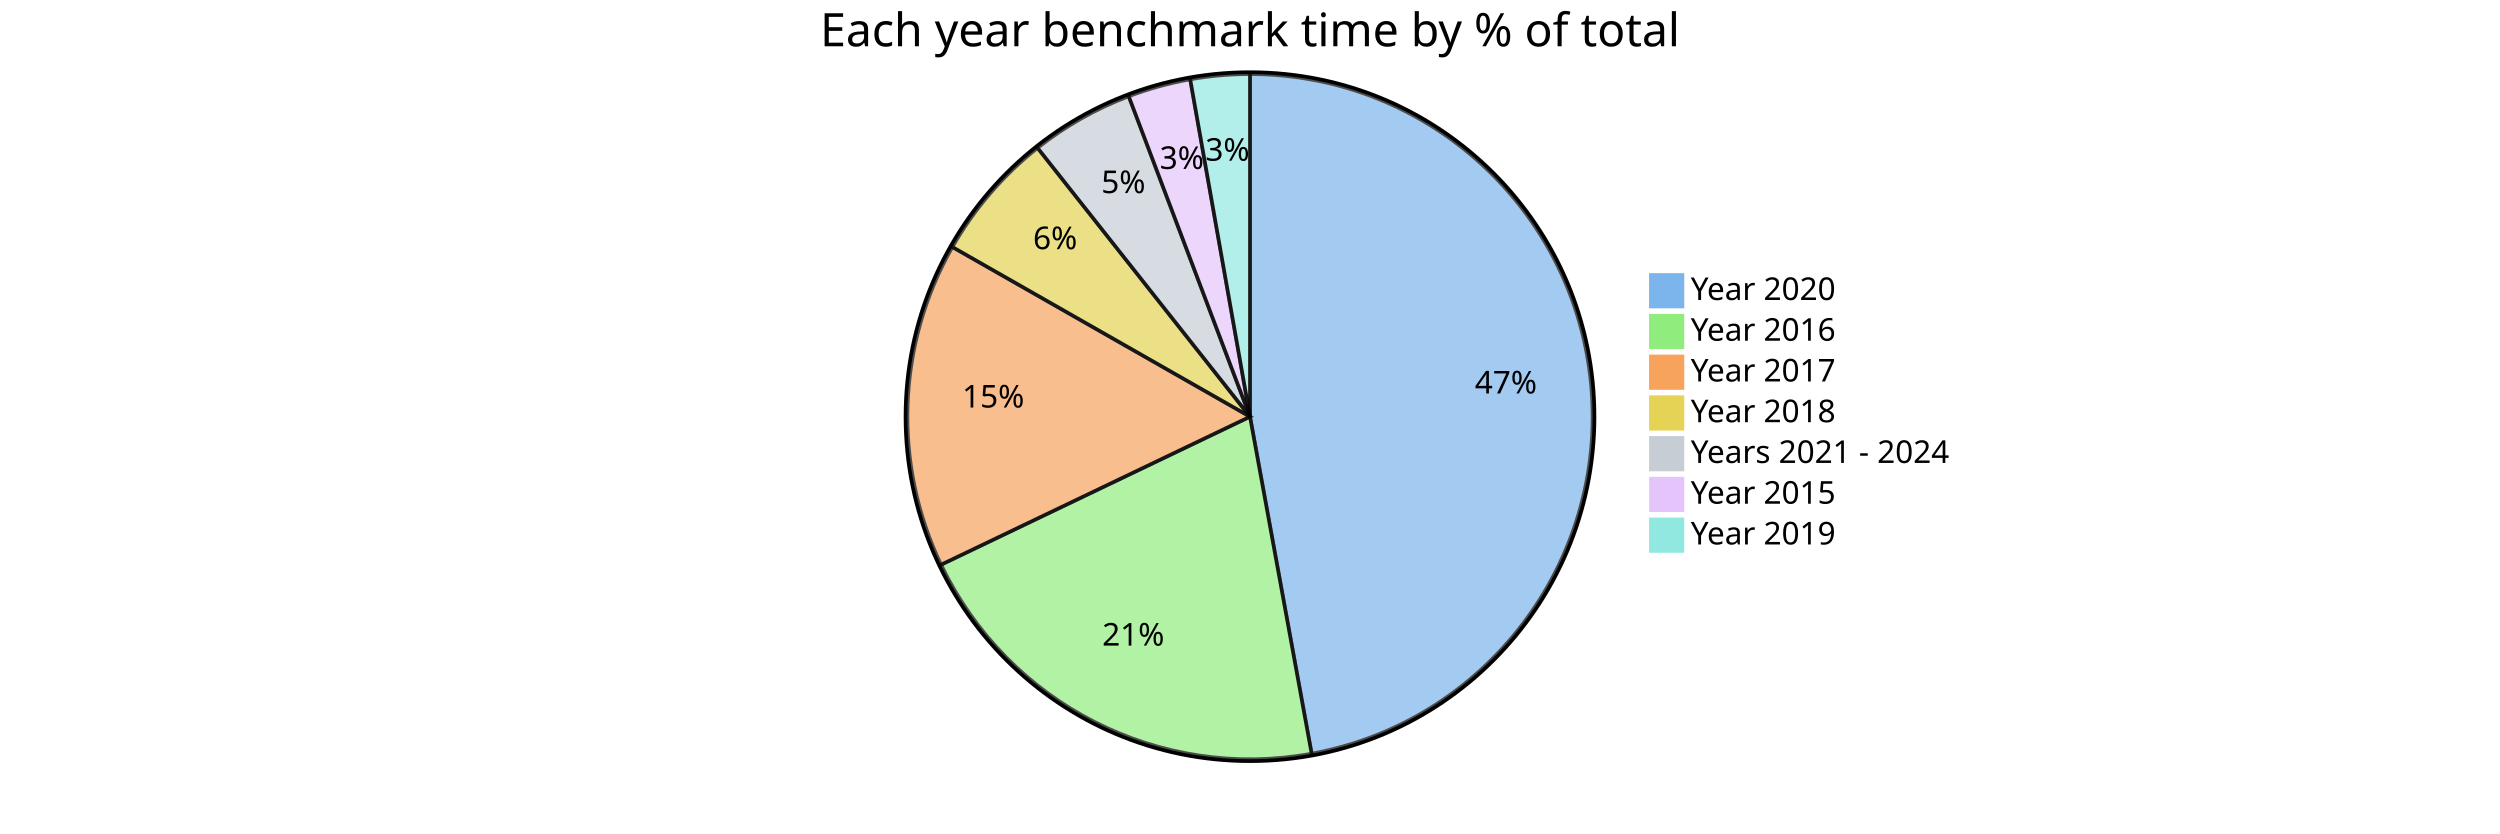
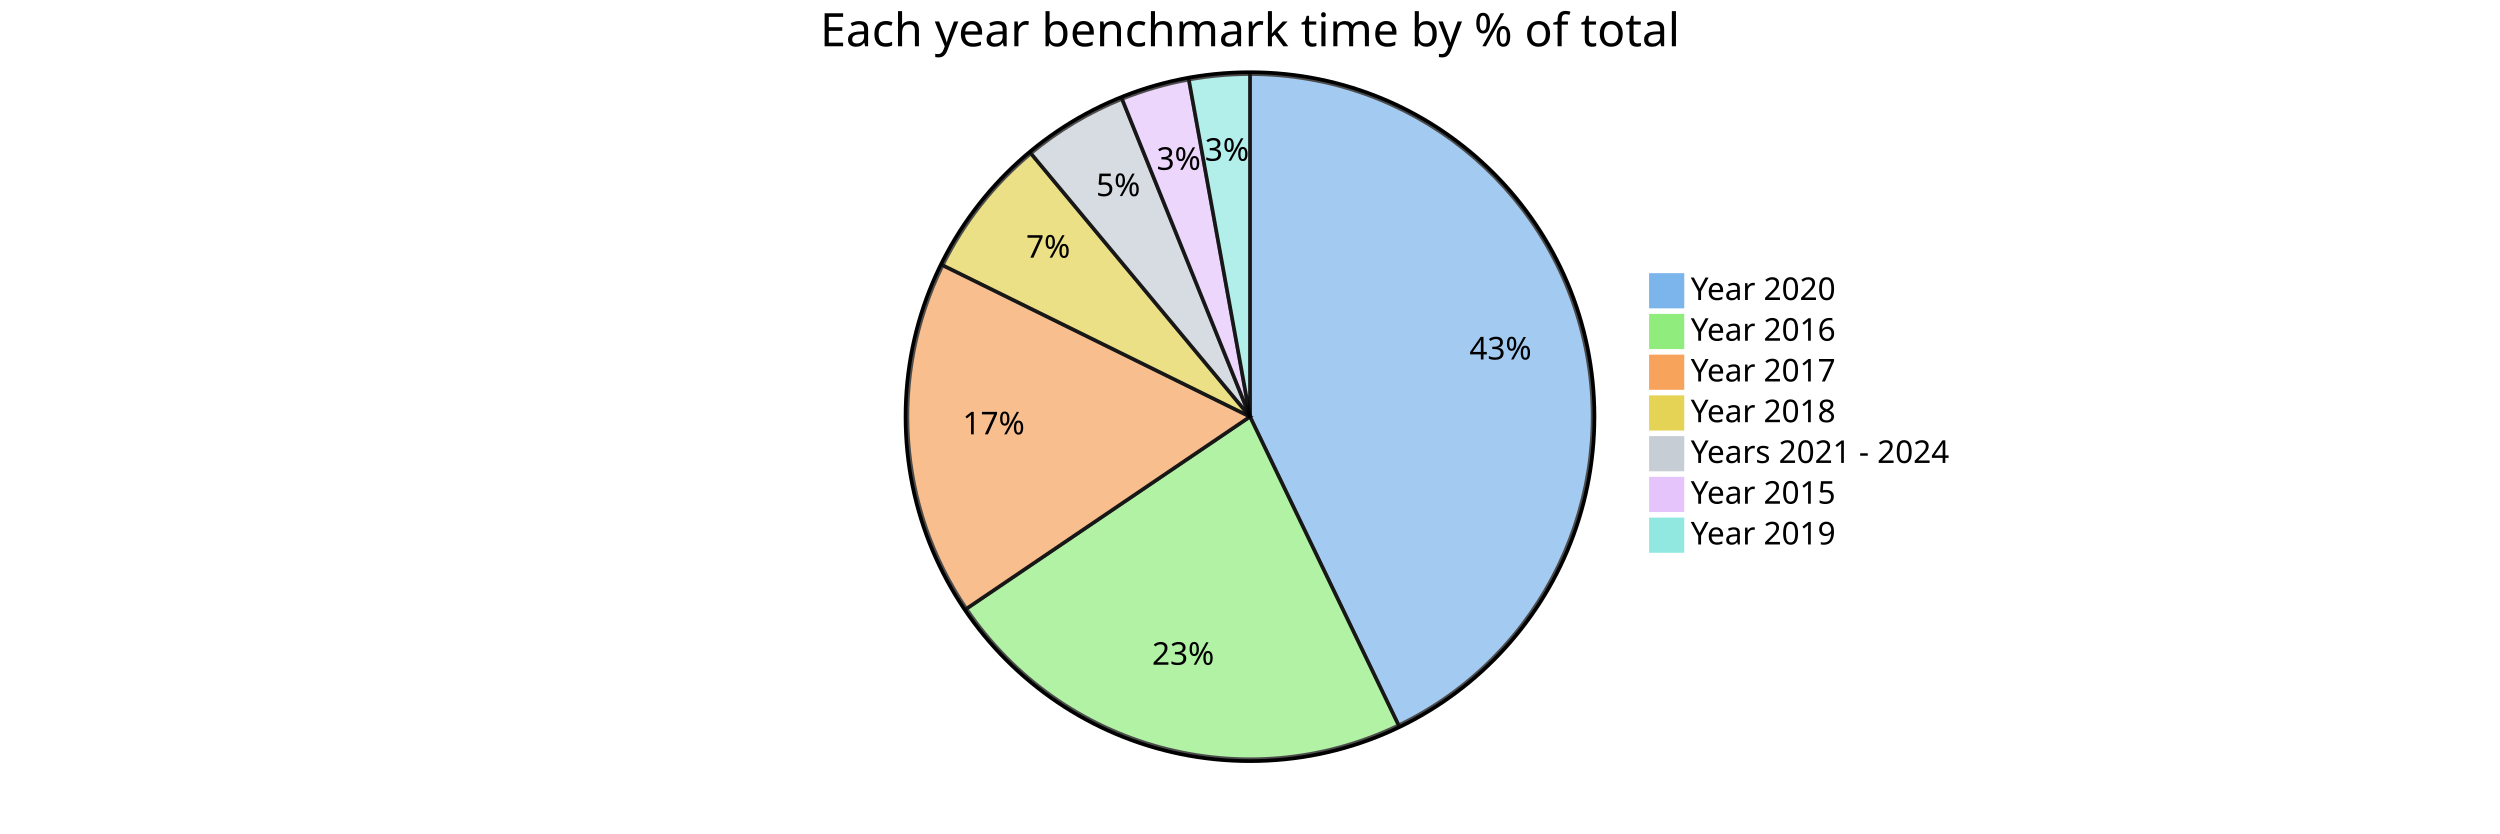
<svg xmlns="http://www.w3.org/2000/svg" viewBox="0 0 1350 450" preserveAspectRatio="xMidYMin">
  <style>
		text {font-family:sans-serif;font-size:17px;}
		.pieOuterCircle {stroke:black;stroke-width:2px;fill:none;}
		.pieCircle {stroke:black;stroke-width:2px;opacity:0.7;}
		.slice {text-anchor:middle;}
		.pieTitleText {text-anchor:middle;font-size:25px;}
	</style>
  <g transform="translate(675,225)">
    <circle class="pieOuterCircle" cx="0" cy="0" r="186" />
-     <path class="pieCircle" d="M0,-185A185,185,0,0,1,33.29,181.98L0,0Z" fill="#7cb5ec" />
-     <path class="pieCircle" d="M33.29,181.98A185,185,0,0,1,-166.836,79.942L0,0Z" fill="#90ed7d" />
-     <path class="pieCircle" d="M-166.836,79.942A185,185,0,0,1,-160.719,-91.62L0,0Z" fill="#f7a35c" />
-     <path class="pieCircle" d="M-160.719,-91.62A185,185,0,0,1,-114.721,-145.134L0,0Z" fill="#e4d354" />
-     <path class="pieCircle" d="M-114.721,-145.134A185,185,0,0,1,-65.492,-173.019L0,0Z" fill="#c6cdd5" />
-     <path class="pieCircle" d="M-65.492,-173.019A185,185,0,0,1,-32.291,-182.16L0,0Z" fill="#e4c4fb" />
-     <path class="pieCircle" d="M-32.291,-182.16A185,185,0,0,1,0,-185L0,0Z" fill="#91e8e1" />
-     <text class="slice" style="text-anchor: middle;" transform="translate(138.1826,-12.53486)">47%</text>
-     <text class="slice" style="text-anchor: middle;" transform="translate(-63.02507,123.6099)">21%</text>
-     <text class="slice" style="text-anchor: middle;" transform="translate(-138.6619,-4.943672)">15%</text>
-     <text class="slice" style="text-anchor: middle;" transform="translate(-105.2217,-90.44308)">6%</text>
-     <text class="slice" style="text-anchor: middle;" transform="translate(-68.38445,-120.7275)">5%</text>
-     <text class="slice" style="text-anchor: middle;" transform="translate(-36.8288,-133.7729)">3%</text>
-     <text class="slice" style="text-anchor: middle;" transform="translate(-12.15601,-138.2165)">3%</text>
+     <path class="pieCircle" d="M0,-185A185,185,0,0,1,80.268,166.679L0,0Z" fill="#7cb5ec" />
+     <path class="pieCircle" d="M80.268,166.679A185,185,0,0,1,-153.165,103.756L0,0Z" fill="#90ed7d" />
+     <path class="pieCircle" d="M-153.165,103.756A185,185,0,0,1,-165.952,-81.761L0,0Z" fill="#f7a35c" />
+     <path class="pieCircle" d="M-165.952,-81.761A185,185,0,0,1,-118.349,-142.191L0,0Z" fill="#e4d354" />
+     <path class="pieCircle" d="M-118.349,-142.191A185,185,0,0,1,-69.131,-171.598L0,0Z" fill="#c6cdd5" />
+     <path class="pieCircle" d="M-69.131,-171.598A185,185,0,0,1,-33.033,-182.027L0,0Z" fill="#e4c4fb" />
+     <path class="pieCircle" d="M-33.033,-182.027A185,185,0,0,1,0,-185L0,0Z" fill="#91e8e1" />
+     <text class="slice" style="text-anchor: middle;" transform="translate(135.2712,-30.87478)">43%</text>
+     <text class="slice" style="text-anchor: middle;" transform="translate(-36.1116,133.9683)">23%</text>
+     <text class="slice" style="text-anchor: middle;" transform="translate(-138.4216,9.540663)">17%</text>
+     <text class="slice" style="text-anchor: middle;" transform="translate(-108.9948,-85.85853)">7%</text>
+     <text class="slice" style="text-anchor: middle;" transform="translate(-71.16477,-119.1098)">5%</text>
+     <text class="slice" style="text-anchor: middle;" transform="translate(-38.51065,-133.2985)">3%</text>
+     <text class="slice" style="text-anchor: middle;" transform="translate(-12.43745,-138.1914)">3%</text>
    <text class="pieTitleText" x="0" y="-200">Each year benchmark time by % of total</text>
    <g transform="translate(216,-77)">
      <rect height="18" style="fill: rgb(124, 181, 236); stroke: rgb(124, 181, 236);" width="18" />
      <text x="22" y="14">Year 2020</text>
    </g>
    <g transform="translate(216,-55)">
      <rect height="18" style="fill: rgb(144, 237, 125); stroke: rgb(144, 237, 125);" width="18" />
      <text x="22" y="14">Year 2016</text>
    </g>
    <g transform="translate(216,-33)">
      <rect height="18" style="fill: rgb(247, 163, 92); stroke: rgb(247, 163, 92);" width="18" />
      <text x="22" y="14">Year 2017</text>
    </g>
    <g transform="translate(216,-11)">
      <rect height="18" style="fill: rgb(228, 211, 84); stroke: rgb(228, 211, 84);" width="18" />
      <text x="22" y="14">Year 2018</text>
    </g>
    <g transform="translate(216,11)">
      <rect height="18" style="fill: rgb(198, 205, 213); stroke: rgb(198, 205, 213);" width="18" />
      <text x="22" y="14">Years 2021 - 2024</text>
    </g>
    <g transform="translate(216,33)">
      <rect height="18" style="fill: rgb(228, 196, 251); stroke: rgb(228, 196, 251);" width="18" />
      <text x="22" y="14">Year 2015</text>
    </g>
    <g transform="translate(216,55)">
      <rect height="18" style="fill: rgb(145, 232, 225); stroke: rgb(145, 232, 225);" width="18" />
      <text x="22" y="14">Year 2019</text>
    </g>
  </g>
</svg>
